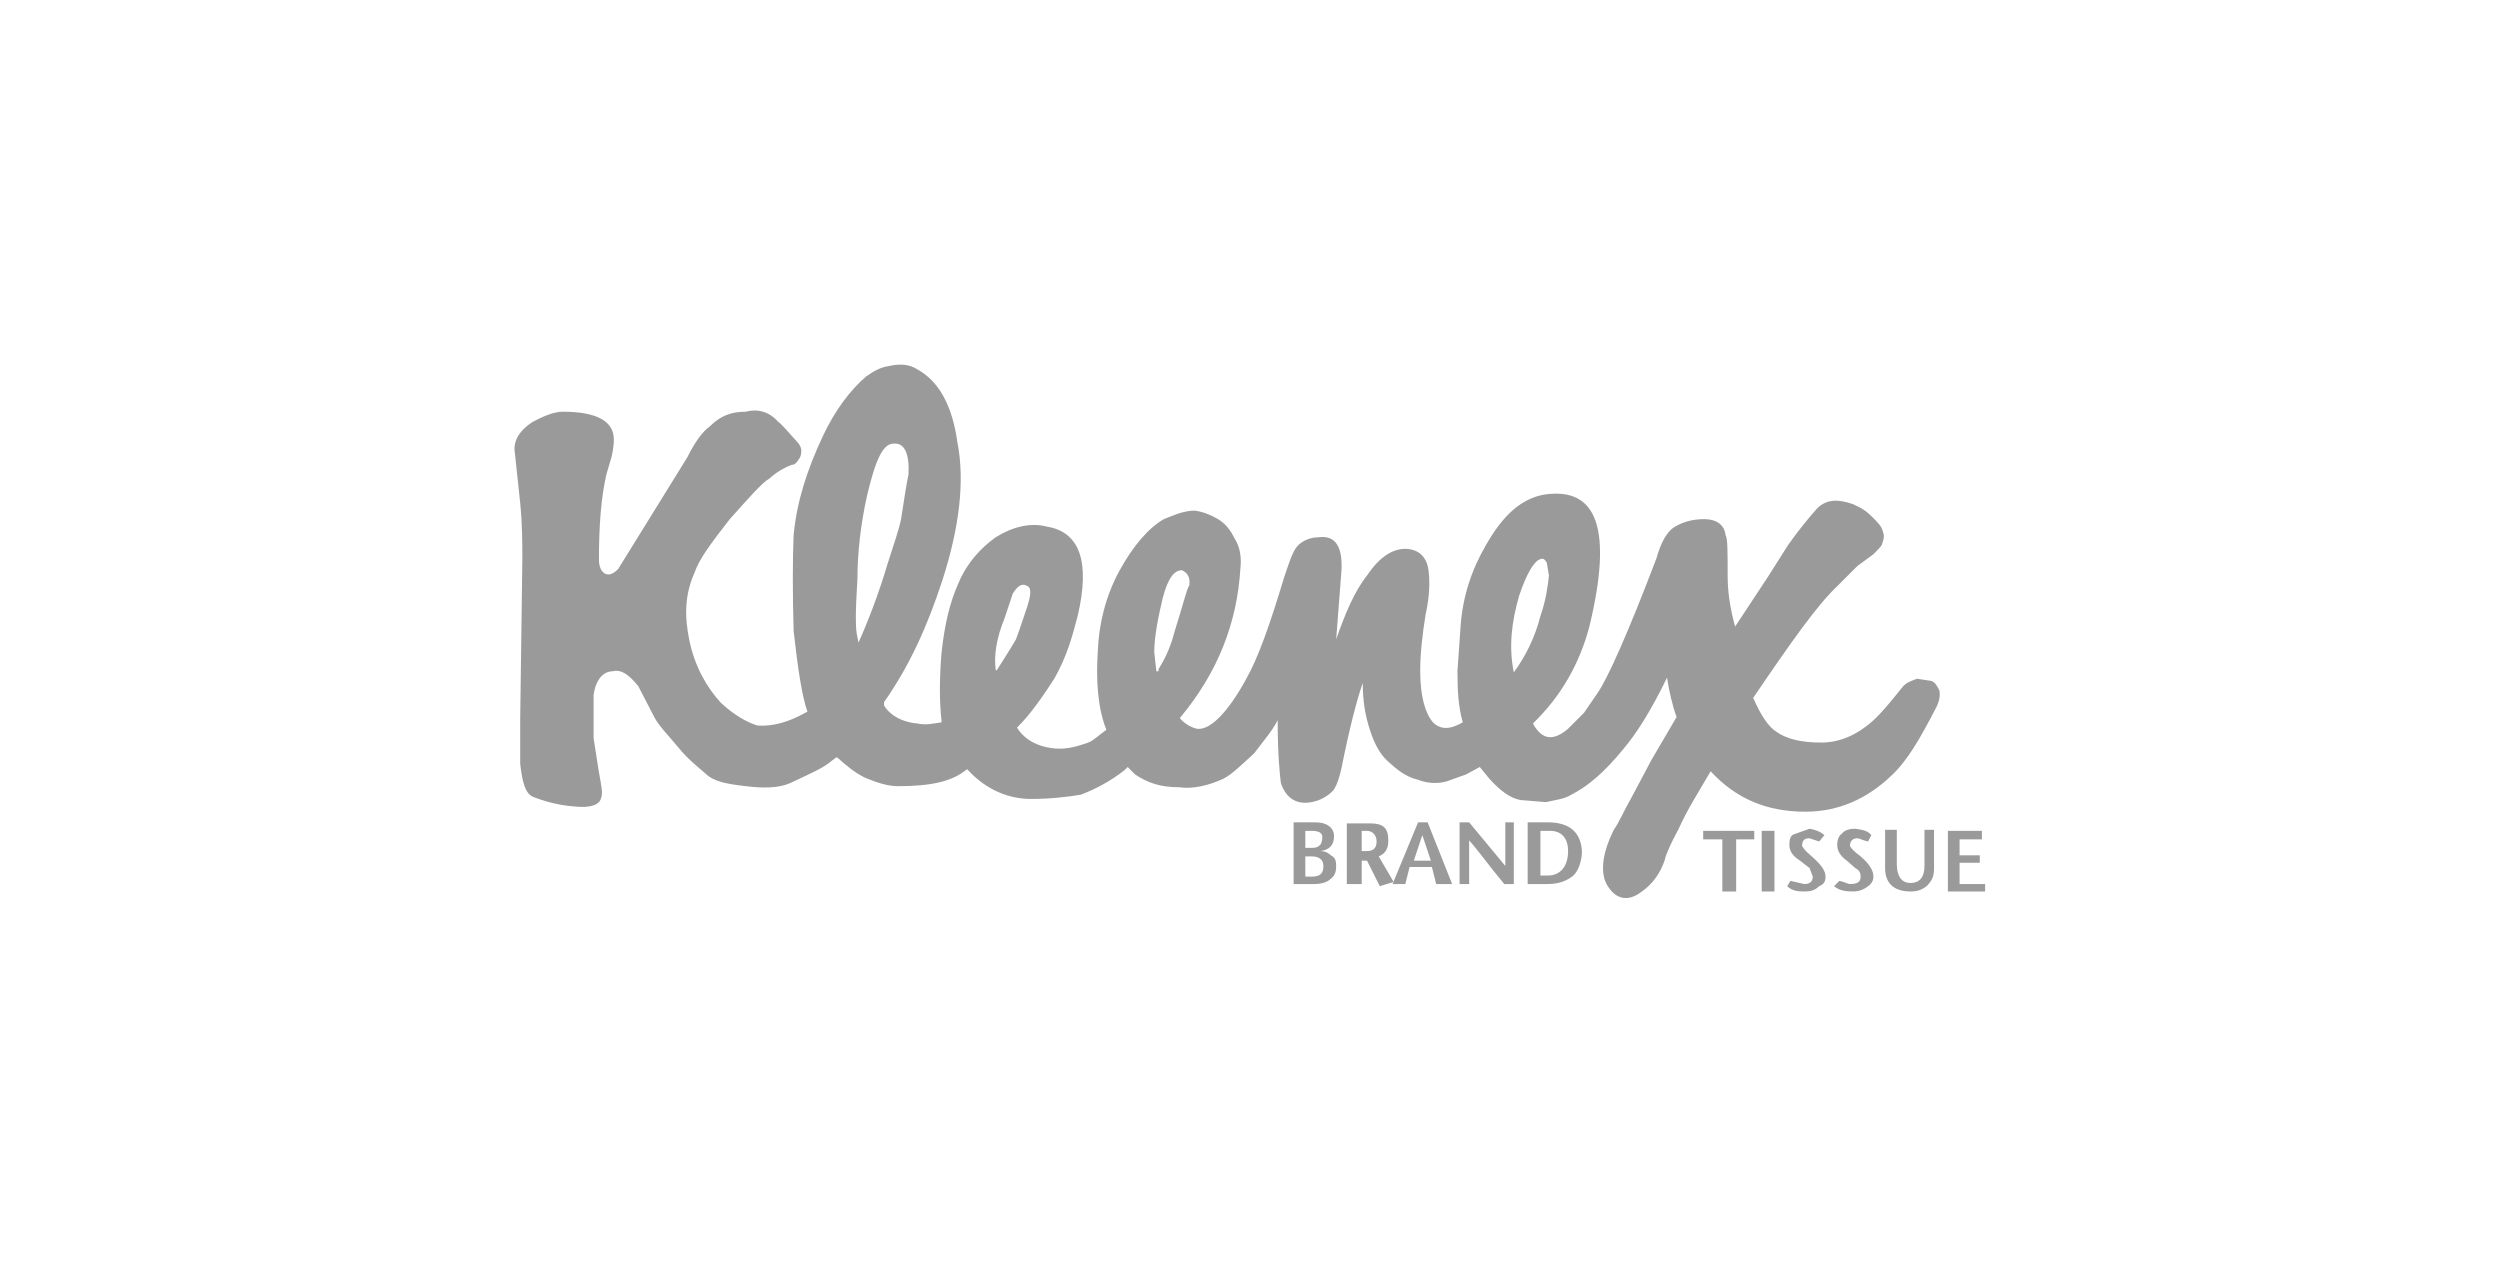
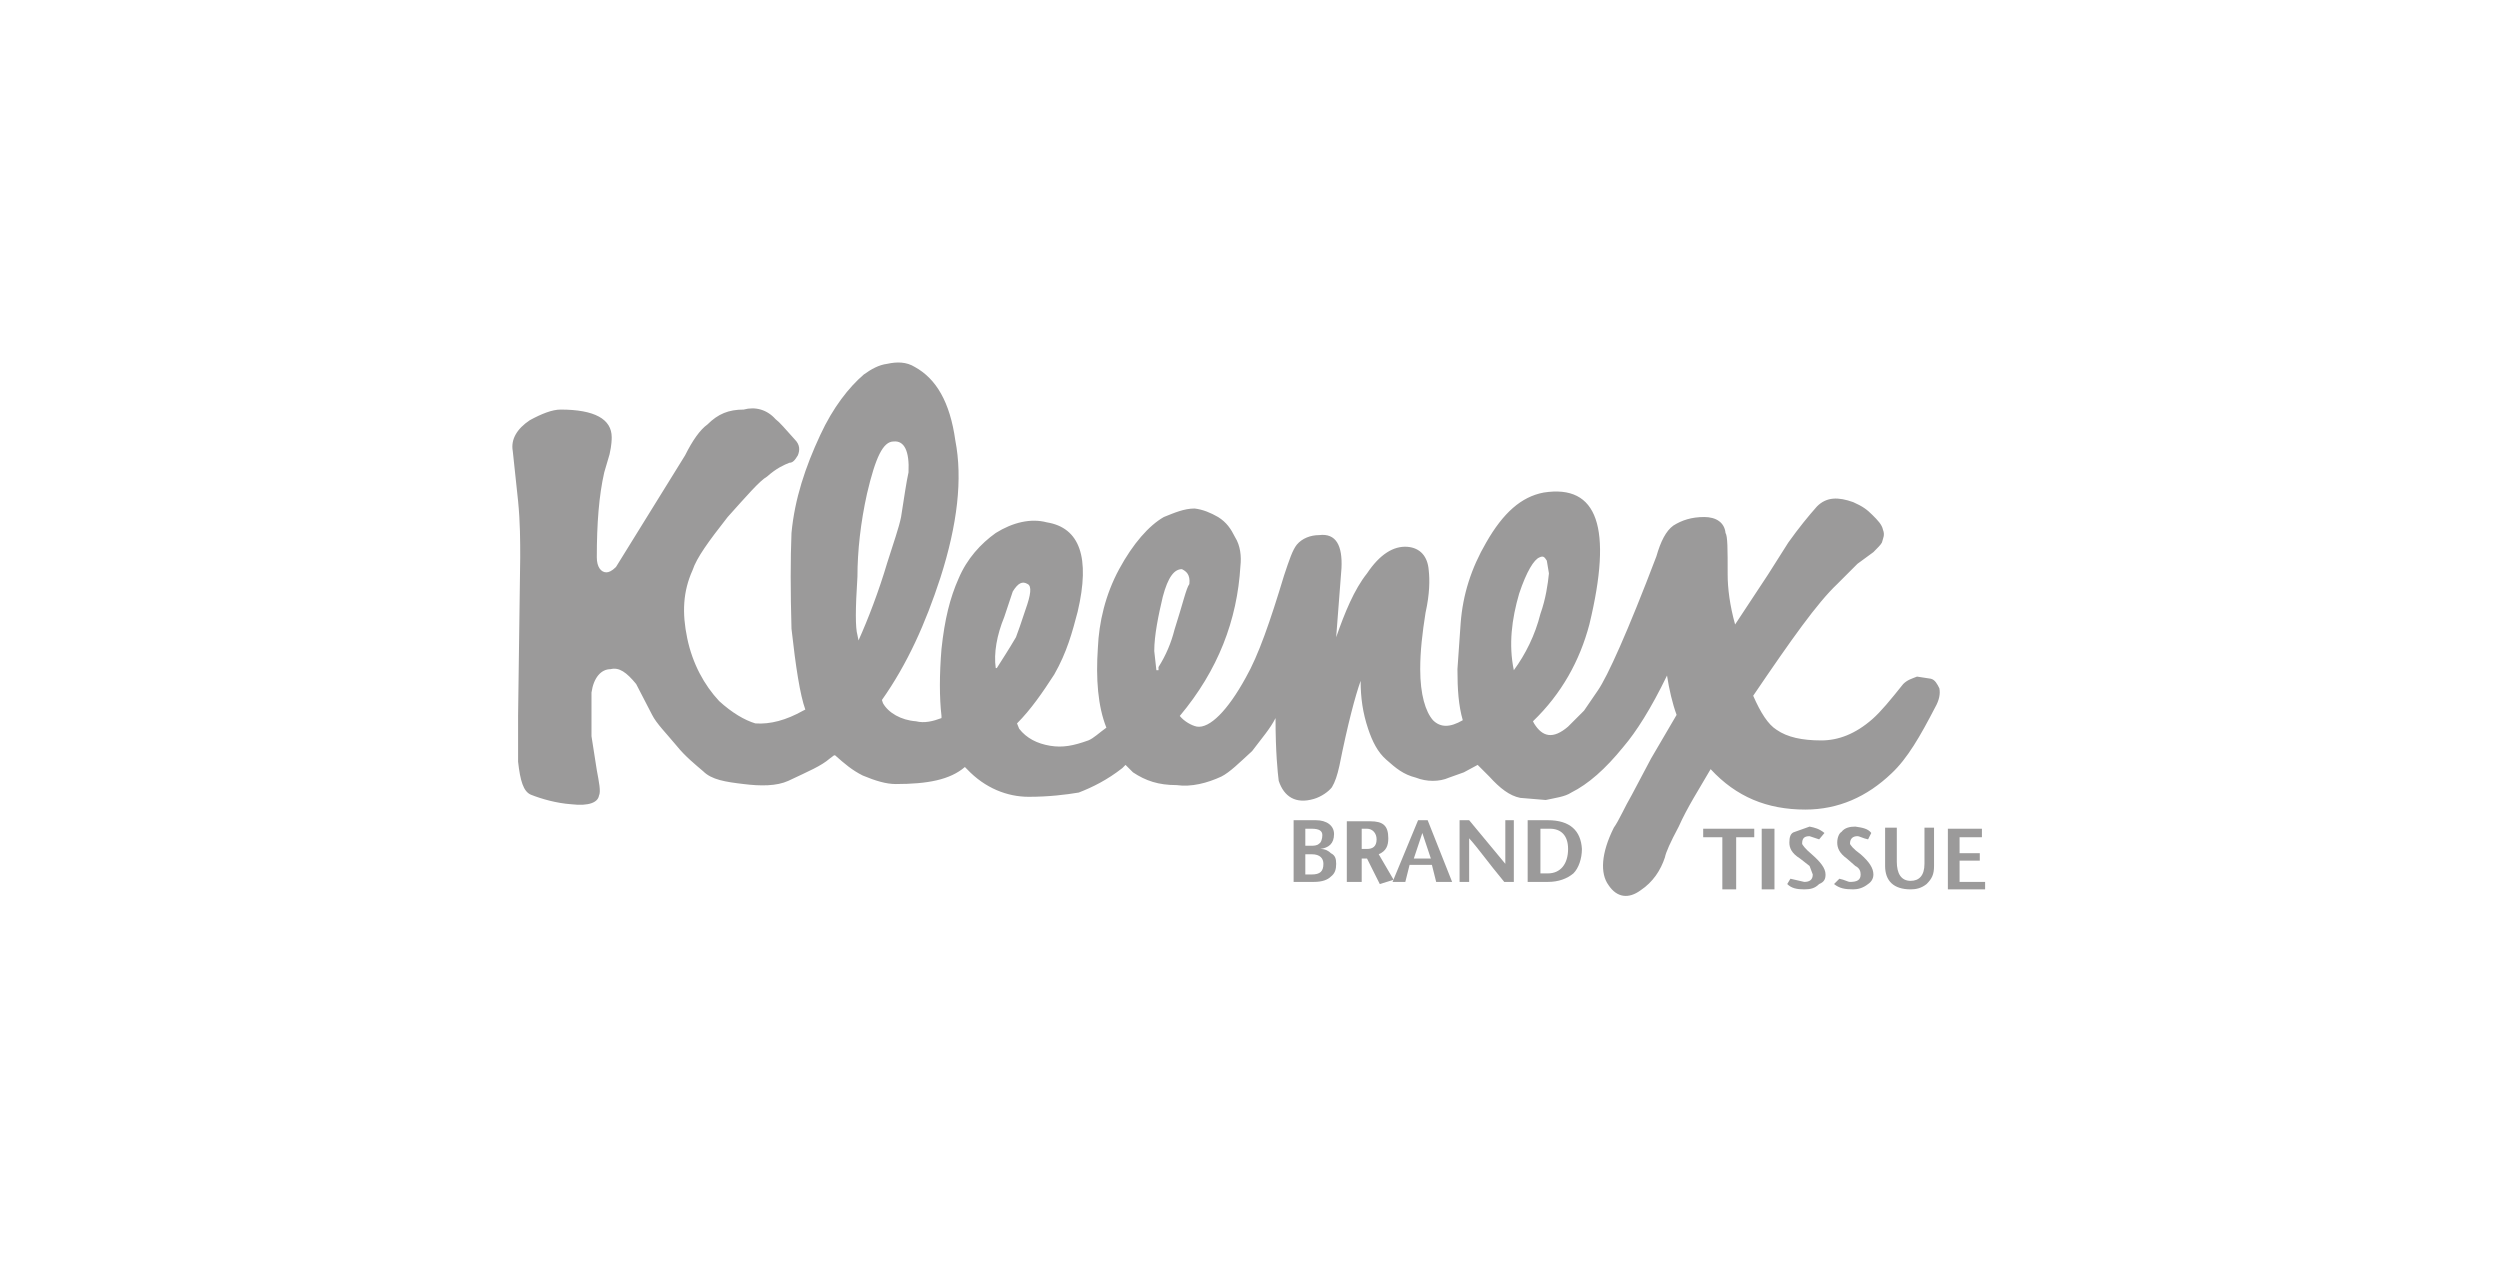
- <svg xmlns="http://www.w3.org/2000/svg" version="1.1" x="0px" y="0px" viewBox="0 0 235 119" style="enable-background:new 0 0 235 119;" xml:space="preserve">
+ <svg xmlns="http://www.w3.org/2000/svg" version="1.1" id="Layer_1" x="0px" y="0px" viewBox="0 0 235 119" style="enable-background:new 0 0 235 119;" xml:space="preserve">
  <style type="text/css">
	.st0{display:none;}
	.st1{display:inline;fill:#4B4A4B;}
	.st2{fill:#9B9A9A;}
- 	.st3{opacity:0.35;fill:#9B9A9A;}
- 	.st4{opacity:0.25;fill:#9B9A9A;}
- 	.st5{fill-rule:evenodd;clip-rule:evenodd;fill:#9B9A9A;}
- 	.st6{fill:none;stroke:#9B9A9A;stroke-width:0.431;stroke-miterlimit:10;}
- 	.st7{fill:none;}
- 	.st8{display:inline;fill:#9B9A9A;}
- 	.st9{display:inline;fill-rule:evenodd;clip-rule:evenodd;fill:#9B9A9A;}
- 	.st10{display:inline;}
+ 	.st3{display:inline;fill:#9B9A9A;}
</style>
  <g id="Background" class="st0">
    <rect class="st1" width="235" height="119" />
  </g>
  <g id="Logos">
    <g>
-       <path class="st5" d="M110.4,59.4c-0.3,1.2-0.8,2.4-1.5,3.5v0.2h-0.2l-0.2-1.8c0-1.5,0.4-3.4,0.8-5.1c0.5-1.9,1.1-2.6,1.8-2.6    c0.4,0.2,0.8,0.5,0.7,1.4C111.5,55.5,111.2,56.9,110.4,59.4L110.4,59.4z M96.4,57.5c-0.4,1.2-0.7,2.1-0.9,2.6    c-0.7,1.2-1.3,2.1-1.8,2.9h-0.1c-0.2-1.4,0.1-3.1,0.8-4.8l0.8-2.4c0.5-0.8,0.9-1,1.4-0.7C97,55.3,96.9,56.1,96.4,57.5L96.4,57.5z     M85.4,44.6c-0.2,0.9-0.4,2.3-0.7,4.2c-0.2,1-0.7,2.4-1.3,4.3c-0.8,2.7-1.8,5.3-2.7,7.3l0,0l-0.1-0.5c-0.2-0.7-0.2-2.4,0-5.5    c0-2.4,0.3-5.1,0.9-7.8c0.8-3.4,1.5-4.9,2.5-4.9C85,41.6,85.5,42.6,85.4,44.6L85.4,44.6z M144.8,57.9c-0.5,2-1.4,3.8-2.5,5.3l0,0    c-0.5-2.4-0.2-4.8,0.5-7.2c0.7-2.1,1.4-3.2,1.9-3.4c0.4-0.2,0.5,0,0.7,0.3l0.2,1.2C145.5,55.1,145.3,56.5,144.8,57.9L144.8,57.9z     M128.5,54.1c-1.2,1.5-2.1,3.7-2.9,6l0.5-6.5c0.1-2.1-0.5-3.3-2.1-3.1c-0.8,0-1.6,0.3-2.1,0.9c-0.4,0.5-0.7,1.4-1.2,2.9    c-1.3,4.3-2.4,7.5-3.6,9.6c-1.7,3.1-3.4,4.8-4.6,4.6c-0.5-0.1-1.2-0.5-1.6-1c3.6-4.3,5.4-9,5.7-14.1c0.1-0.9,0-1.9-0.5-2.7    c-0.4-0.8-0.8-1.4-1.6-1.9c-0.7-0.4-1.4-0.7-2.2-0.8c-1,0-1.9,0.4-2.9,0.8c-1.4,0.8-2.9,2.5-4.2,4.9c-1.3,2.4-1.9,5-2,7.4    c-0.2,2.9,0,5.5,0.8,7.5c-0.7,0.5-1.2,1-1.7,1.2c-1.4,0.5-2.4,0.7-3.6,0.5c-1.2-0.2-2.2-0.7-2.9-1.6l-0.2-0.3    c1.3-1.3,2.4-2.9,3.5-4.6c1.2-2.1,1.7-4,2.2-5.9c1.2-5.1,0.2-7.9-2.9-8.4c-1.5-0.4-3.2,0-4.8,1c-1.4,1-2.7,2.4-3.5,4.3    c-0.8,1.8-1.3,3.8-1.6,6.6c-0.2,2.4-0.2,4.6,0,6.3v0.2C87.8,68,87,68.2,86.2,68c-1.4-0.1-2.6-0.8-3.1-1.7L83.1,66    c2.4-3.4,4.1-7.2,5.5-11.5c1.6-5,2.1-9.3,1.4-12.9c-0.5-3.6-1.8-5.8-3.8-6.9c-0.8-0.5-1.7-0.5-2.6-0.3c-0.8,0.1-1.5,0.5-2.2,1    c-1.4,1.2-2.9,3.1-4.1,5.7c-1.4,3-2.4,6-2.7,9.2c-0.1,2.4-0.1,5.5,0,9c0.4,3.6,0.8,6.2,1.3,7.6l-0.2,0.1c-1.6,0.9-3.1,1.3-4.5,1.2    c-1-0.3-2.2-1-3.4-2.1c-1.4-1.5-2.5-3.5-3-5.9c-0.5-2.4-0.4-4.4,0.5-6.4c0.4-1.2,1.5-2.7,3.3-5c1.8-2,3-3.4,3.7-3.8    c0.9-0.8,1.6-1.1,2.1-1.3c0.3,0,0.5-0.2,0.8-0.7c0.2-0.5,0.2-1-0.3-1.5c-0.9-1-1.4-1.6-1.8-1.9c-0.8-0.9-1.9-1.2-3-0.9    c-1.4,0-2.4,0.4-3.4,1.4c-0.7,0.5-1.4,1.5-2.1,2.9l-6.5,10.5c-0.4,0.4-0.7,0.5-0.9,0.5c-0.5,0-0.9-0.5-0.9-1.4    c0-3.2,0.2-5.8,0.7-8l0.5-1.7c0.2-0.9,0.2-1.4,0.2-1.6c0-1.7-1.6-2.6-4.8-2.6c-0.8,0-1.8,0.4-2.9,1c-1.2,0.8-1.8,1.8-1.6,2.9    l0.5,4.7c0.2,2,0.2,3.8,0.2,5.3l-0.2,14.9v4.3c0.2,1.8,0.5,2.8,1.2,3.1c1,0.4,2.4,0.8,3.8,0.9c1.7,0.2,2.5-0.2,2.6-0.8    c0.2-0.4,0-1.3-0.2-2.4l-0.5-3.2c0-2.3,0-3.7,0-4.1c0.2-1.4,0.9-2.2,1.8-2.2c0.8-0.2,1.5,0.3,2.4,1.4l1.5,2.9    c0.4,0.8,1.3,1.7,2.3,2.9c0.8,1,1.8,1.8,2.5,2.4c0.8,0.8,2.1,1,3.8,1.2c1.6,0.2,3.1,0.2,4.2-0.3c1.9-0.9,3.1-1.4,3.9-2.1l0.4-0.3    h0.1c0.9,0.8,1.6,1.4,2.6,1.9c1.2,0.5,2.2,0.8,3.1,0.8c3,0,5.1-0.4,6.5-1.6l0,0l0.2,0.2c1.7,1.8,3.8,2.6,5.8,2.6    c1.9,0,3.5-0.2,4.7-0.4c1.3-0.5,2.7-1.2,4.1-2.3l0.3-0.3l0.7,0.7c1.2,0.8,2.4,1.2,4.1,1.2c1.4,0.2,2.9-0.2,4.2-0.8    c0.8-0.4,1.7-1.3,2.9-2.4c0.9-1.2,1.7-2.1,2.2-3.1c0,3.2,0.2,5.1,0.3,5.9c0.5,1.5,1.6,2.2,3.3,1.7c0.7-0.2,1.4-0.7,1.7-1.1    c0.3-0.5,0.5-1.1,0.7-2c0.8-4,1.5-6.6,2-8c0,1.6,0.2,3,0.7,4.5c0.4,1.2,0.9,2.2,1.7,2.9c0.9,0.8,1.6,1.4,2.8,1.7    c1,0.4,2.2,0.4,3.1,0l1.4-0.5l1.3-0.7l0.9,1.1c1,1.1,1.9,1.8,2.9,2l2.4,0.2c0.9-0.2,1.8-0.3,2.4-0.7c1.6-0.8,3.2-2.2,4.9-4.3    c1.2-1.4,2.6-3.6,4.1-6.7c0.2,1.3,0.5,2.6,0.9,3.7l-2.4,4.1l-1.8,3.4c-0.7,1.2-1.2,2.4-1.7,3.1c-1.2,2.4-1.3,4.3-0.5,5.4    c0.8,1.2,1.9,1.3,3,0.5c1.2-0.8,1.9-1.9,2.3-3.1c0.1-0.5,0.5-1.4,1.3-2.9c0.8-1.8,1.9-3.5,3-5.4c2.4,2.6,5.3,3.8,8.9,3.8    c3.1,0,5.8-1.2,8.1-3.4c1.5-1.4,2.7-3.5,4.1-6.2c0.4-0.7,0.5-1.3,0.4-1.8c-0.2-0.4-0.4-0.8-0.8-0.9l-1.3-0.2    c-0.5,0.2-0.9,0.3-1.3,0.7c-1.2,1.5-2.1,2.6-2.9,3.3c-1.6,1.4-3.2,2-4.8,2c-1.8,0-3.2-0.3-4.2-1c-0.8-0.5-1.5-1.6-2.2-3.2    c3.6-5.3,6-8.7,7.9-10.5l1.9-1.9l1.5-1.1c0.4-0.4,0.7-0.7,0.8-0.9c0.1-0.4,0.3-0.7,0.1-1.2c-0.1-0.5-0.5-0.9-1-1.4    c-0.5-0.5-0.9-0.8-1.8-1.2c-1.4-0.5-2.5-0.5-3.4,0.4c-0.8,0.9-1.7,2-2.7,3.4l-1.9,3l-3.1,4.7c-0.5-1.8-0.7-3.4-0.7-4.7    c0-2.4,0-3.6-0.2-3.9c-0.1-1-0.9-1.5-2-1.5c-1.2,0-2.1,0.3-2.9,0.8c-0.7,0.5-1.2,1.5-1.6,2.9c-2.7,7.1-4.6,11.3-5.5,12.6l-1.3,1.9    l-1.5,1.5c-1.4,1.2-2.4,1-3.2-0.3l-0.1-0.2c2.7-2.6,4.4-5.7,5.3-9.1c2.2-9.1,0.8-13.2-4.3-12.4c-2.1,0.4-3.8,1.9-5.4,4.7    c-1.4,2.4-2.2,4.9-2.4,7.6l-0.3,4.3c0,1.9,0.1,3.4,0.5,4.8c-1.2,0.7-2.1,0.7-2.8,0c-0.7-0.8-1.2-2.4-1.2-4.8    c0-1.7,0.2-3.4,0.5-5.3c0.4-1.8,0.4-3.1,0.3-4c-0.1-1.3-0.8-2.1-2-2.2C131,51.5,129.7,52.3,128.5,54.1L128.5,54.1z" />
-       <path class="st5" d="M124.3,78.7c0,0.3-0.1,0.7-0.3,0.8c-0.2,0.2-0.5,0.2-0.8,0.2h-0.5v-1.6h0.6C124,78.1,124.3,78.3,124.3,78.7    L124.3,78.7L124.3,78.7z M124.1,80c0.8-0.1,1.3-0.5,1.3-1.4c0-0.8-0.7-1.3-1.7-1.3h-2.1v5.8h1.9c0.8,0,1.3-0.2,1.6-0.5    c0.4-0.3,0.5-0.7,0.5-1.2c0-0.5-0.1-0.8-0.5-1C124.9,80.2,124.6,80,124.1,80L124.1,80L124.1,80z M124.4,81.4c0,0.7-0.3,1-1.1,1    h-0.6v-1.9h0.6C124.1,80.5,124.4,80.9,124.4,81.4L124.4,81.4z" />
-       <path class="st5" d="M128,78.1h0.5c0.5,0,0.9,0.4,0.9,1c0,0.7-0.4,0.9-0.9,0.9H128V78.1L128,78.1z M126.6,77.3v5.8h1.4v-2.2h0.5    l1.2,2.4l1.3-0.4l-1.4-2.4c0.7-0.3,0.9-0.8,0.9-1.5c0-1.2-0.5-1.6-1.7-1.6H126.6L126.6,77.3z" />
-       <path class="st5" d="M132.9,80.9l0.8-2.4l0.8,2.4H132.9L132.9,80.9z M133.3,77.3l-2.4,5.8h1.2l0.4-1.6h2.1l0.4,1.6h1.5l-2.3-5.8    H133.3L133.3,77.3z" />
-       <path class="st5" d="M142.3,77.3v5.8h-0.9c-1.5-1.8-2.4-3.1-3.3-4.1l0,0v4.1h-0.9v-5.8h0.9l3.4,4.1v-4.1H142.3L142.3,77.3z" />
-       <path class="st5" d="M147.4,80c0,1.4-0.7,2.3-1.9,2.3h-0.7v-4.2h0.9C146.7,78.1,147.4,78.7,147.4,80L147.4,80L147.4,80z     M145.5,77.3h-1.9v5.8h1.9c1,0,1.8-0.3,2.4-0.8c0.5-0.5,0.8-1.4,0.8-2.3C148.6,78.3,147.6,77.3,145.5,77.3L145.5,77.3z" />
-       <polygon class="st5" points="163.2,78.9 163.2,83.8 161.9,83.8 161.9,78.9 160.1,78.9 160.1,78.1 164.9,78.1 164.9,78.9     163.2,78.9   " />
-       <polygon class="st5" points="166.8,78.1 166.8,83.8 165.6,83.8 165.6,78.1 166.8,78.1   " />
-       <path class="st5" d="M171.5,78.5l-0.5,0.6l-0.9-0.3c-0.5,0-0.7,0.2-0.7,0.7c0,0.1,0.3,0.5,0.9,1c0.8,0.7,1.3,1.3,1.3,1.9    c0,0.4-0.1,0.7-0.6,0.9c-0.4,0.4-0.8,0.5-1.4,0.5c-0.7,0-1.2-0.1-1.6-0.5l0.3-0.5l1.3,0.3c0.5,0,0.8-0.2,0.8-0.7l-0.3-0.8    l-0.9-0.7c-0.8-0.5-1-1-1-1.5c0-0.5,0.1-0.9,0.5-1l1.4-0.5C170.6,78,171,78.1,171.5,78.5L171.5,78.5z" />
-       <path class="st5" d="M175.9,78.5l-0.3,0.6c-0.5-0.1-0.8-0.3-1-0.3c-0.4,0-0.7,0.2-0.7,0.7c0,0.1,0.3,0.5,1,1    c0.8,0.7,1.2,1.3,1.2,1.9c0,0.4-0.2,0.7-0.5,0.9c-0.5,0.4-1,0.5-1.4,0.5c-0.8,0-1.3-0.1-1.8-0.5l0.5-0.5c0.5,0.1,0.8,0.3,1,0.3    c0.7,0,1-0.2,1-0.7c0-0.3-0.1-0.6-0.5-0.8l-0.8-0.7c-0.7-0.5-0.9-1-0.9-1.5c0-0.5,0.2-0.9,0.4-1c0.3-0.4,0.8-0.5,1.3-0.5    C175.1,78,175.6,78.1,175.9,78.5L175.9,78.5z" />
-       <path class="st5" d="M181.8,81.6c0,0.8-0.2,1.2-0.7,1.7c-0.5,0.4-1,0.5-1.5,0.5c-1.6,0-2.4-0.8-2.4-2.2v-3.6h1.1v3.2    c0,1.1,0.4,1.8,1.3,1.8c0.8,0,1.3-0.5,1.3-1.6v-3.4h0.9V81.6L181.8,81.6z" />
-       <polygon class="st5" points="186.3,78.9 184.2,78.9 184.2,80.4 186.1,80.4 186.1,81.1 184.2,81.1 184.2,83.1 186.6,83.1     186.6,83.8 183.1,83.8 183.1,78.1 186.3,78.1 186.3,78.9   " />
+       <path class="st2" d="M110.4,59.2c-0.3,1.2-0.8,2.4-1.5,3.5V63h-0.2l-0.2-1.8c0-1.5,0.4-3.4,0.8-5.1c0.5-1.9,1.1-2.6,1.8-2.6    c0.4,0.2,0.8,0.5,0.7,1.4C111.5,55.3,111.2,56.7,110.4,59.2L110.4,59.2z M96.4,57.3c-0.4,1.2-0.7,2.1-0.9,2.6    c-0.7,1.2-1.3,2.1-1.8,2.9h-0.1c-0.2-1.4,0.1-3.1,0.8-4.8l0.8-2.4c0.5-0.8,0.9-1,1.4-0.7C97,55.1,96.9,55.9,96.4,57.3L96.4,57.3z     M85.4,44.4c-0.2,0.9-0.4,2.3-0.7,4.2c-0.2,1-0.7,2.4-1.3,4.3c-0.8,2.7-1.8,5.3-2.7,7.3l0,0l-0.1-0.5c-0.2-0.7-0.2-2.4,0-5.5    c0-2.4,0.3-5.1,0.9-7.8c0.8-3.4,1.5-4.9,2.5-4.9C85,41.4,85.5,42.4,85.4,44.4L85.4,44.4z M144.8,57.7c-0.5,2-1.4,3.8-2.5,5.3l0,0    c-0.5-2.4-0.2-4.8,0.5-7.2c0.7-2.1,1.4-3.2,1.9-3.4c0.4-0.2,0.5,0,0.7,0.3l0.2,1.2C145.5,54.9,145.3,56.3,144.8,57.7L144.8,57.7z     M128.5,53.9c-1.2,1.5-2.1,3.7-2.9,6l0.5-6.5c0.1-2.1-0.5-3.3-2.1-3.1c-0.8,0-1.6,0.3-2.1,0.9c-0.4,0.5-0.7,1.4-1.2,2.9    c-1.3,4.3-2.4,7.5-3.6,9.6c-1.7,3.1-3.4,4.8-4.6,4.6c-0.5-0.1-1.2-0.5-1.6-1c3.6-4.3,5.4-9,5.7-14.1c0.1-0.9,0-1.9-0.5-2.7    c-0.4-0.8-0.8-1.4-1.6-1.9c-0.7-0.4-1.4-0.7-2.2-0.8c-1,0-1.9,0.4-2.9,0.8c-1.4,0.8-2.9,2.5-4.2,4.9c-1.3,2.4-1.9,5-2,7.4    c-0.2,2.9,0,5.5,0.8,7.5c-0.7,0.5-1.2,1-1.7,1.2c-1.4,0.5-2.4,0.7-3.6,0.5s-2.2-0.7-2.9-1.6L95.6,68c1.3-1.3,2.4-2.9,3.5-4.6    c1.2-2.1,1.7-4,2.2-5.9c1.2-5.1,0.2-7.9-2.9-8.4c-1.5-0.4-3.2,0-4.8,1c-1.4,1-2.7,2.4-3.5,4.3c-0.8,1.8-1.3,3.8-1.6,6.6    c-0.2,2.4-0.2,4.6,0,6.3v0.2c-0.8,0.3-1.6,0.5-2.4,0.3c-1.4-0.1-2.6-0.8-3.1-1.7l-0.1-0.3c2.4-3.4,4.1-7.2,5.5-11.5    c1.6-5,2.1-9.3,1.4-12.9c-0.5-3.6-1.8-5.8-3.8-6.9c-0.8-0.5-1.7-0.5-2.6-0.3c-0.8,0.1-1.5,0.5-2.2,1c-1.4,1.2-2.9,3.1-4.1,5.7    c-1.4,3-2.4,6-2.7,9.2c-0.1,2.4-0.1,5.5,0,9c0.4,3.6,0.8,6.2,1.3,7.6l-0.2,0.1c-1.6,0.9-3.1,1.3-4.5,1.2c-1-0.3-2.2-1-3.4-2.1    c-1.4-1.5-2.5-3.5-3-5.9s-0.4-4.4,0.5-6.4c0.4-1.2,1.5-2.7,3.3-5c1.8-2,3-3.4,3.7-3.8c0.9-0.8,1.6-1.1,2.1-1.3    c0.3,0,0.5-0.2,0.8-0.7c0.2-0.5,0.2-1-0.3-1.5c-0.9-1-1.4-1.6-1.8-1.9c-0.8-0.9-1.9-1.2-3-0.9c-1.4,0-2.4,0.4-3.4,1.4    c-0.7,0.5-1.4,1.5-2.1,2.9l-6.5,10.5c-0.4,0.4-0.7,0.5-0.9,0.5c-0.5,0-0.9-0.5-0.9-1.4c0-3.2,0.2-5.8,0.7-8l0.5-1.7    c0.2-0.9,0.2-1.4,0.2-1.6c0-1.7-1.6-2.6-4.8-2.6c-0.8,0-1.8,0.4-2.9,1c-1.2,0.8-1.8,1.8-1.6,2.9l0.5,4.7c0.2,2,0.2,3.8,0.2,5.3    l-0.2,14.9v4.3c0.2,1.8,0.5,2.8,1.2,3.1c1,0.4,2.4,0.8,3.8,0.9c1.7,0.2,2.5-0.2,2.6-0.8c0.2-0.4,0-1.3-0.2-2.4l-0.5-3.2    c0-2.3,0-3.7,0-4.1c0.2-1.4,0.9-2.2,1.8-2.2c0.8-0.2,1.5,0.3,2.4,1.4l1.5,2.9c0.4,0.8,1.3,1.7,2.3,2.9c0.8,1,1.8,1.8,2.5,2.4    c0.8,0.8,2.1,1,3.8,1.2c1.6,0.2,3.1,0.2,4.2-0.3c1.9-0.9,3.1-1.4,3.9-2.1l0.4-0.3h0.1c0.9,0.8,1.6,1.4,2.6,1.9    c1.2,0.5,2.2,0.8,3.1,0.8c3,0,5.1-0.4,6.5-1.6l0,0l0.2,0.2c1.7,1.8,3.8,2.6,5.8,2.6c1.9,0,3.5-0.2,4.7-0.4    c1.3-0.5,2.7-1.2,4.1-2.3l0.3-0.3l0.7,0.7c1.2,0.8,2.4,1.2,4.1,1.2c1.4,0.2,2.9-0.2,4.2-0.8c0.8-0.4,1.7-1.3,2.9-2.4    c0.9-1.2,1.7-2.1,2.2-3.1c0,3.2,0.2,5.1,0.3,5.9c0.5,1.5,1.6,2.2,3.3,1.7c0.7-0.2,1.4-0.7,1.7-1.1c0.3-0.5,0.5-1.1,0.7-2    c0.8-4,1.5-6.6,2-8c0,1.6,0.2,3,0.7,4.5c0.4,1.2,0.9,2.2,1.7,2.9c0.9,0.8,1.6,1.4,2.8,1.7c1,0.4,2.2,0.4,3.1,0l1.4-0.5l1.3-0.7    L140,73c1,1.1,1.9,1.8,2.9,2l2.4,0.2c0.9-0.2,1.8-0.3,2.4-0.7c1.6-0.8,3.2-2.2,4.9-4.3c1.2-1.4,2.6-3.6,4.1-6.7    c0.2,1.3,0.5,2.6,0.9,3.7l-2.4,4.1l-1.8,3.4c-0.7,1.2-1.2,2.4-1.7,3.1c-1.2,2.4-1.3,4.3-0.5,5.4c0.8,1.2,1.9,1.3,3,0.5    c1.2-0.8,1.9-1.9,2.3-3.1c0.1-0.5,0.5-1.4,1.3-2.9c0.8-1.8,1.9-3.5,3-5.4c2.4,2.6,5.3,3.8,8.9,3.8c3.1,0,5.8-1.2,8.1-3.4    c1.5-1.4,2.7-3.5,4.1-6.2c0.4-0.7,0.5-1.3,0.4-1.8c-0.2-0.4-0.4-0.8-0.8-0.9l-1.3-0.2c-0.5,0.2-0.9,0.3-1.3,0.7    c-1.2,1.5-2.1,2.6-2.9,3.3c-1.6,1.4-3.2,2-4.8,2c-1.8,0-3.2-0.3-4.2-1c-0.8-0.5-1.5-1.6-2.2-3.2c3.6-5.3,6-8.7,7.9-10.5l1.9-1.9    l1.5-1.1c0.4-0.4,0.7-0.7,0.8-0.9c0.1-0.4,0.3-0.7,0.1-1.2c-0.1-0.5-0.5-0.9-1-1.4s-0.9-0.8-1.8-1.2c-1.4-0.5-2.5-0.5-3.4,0.4    c-0.8,0.9-1.7,2-2.7,3.4l-1.9,3l-3.1,4.7c-0.5-1.8-0.7-3.4-0.7-4.7c0-2.4,0-3.6-0.2-3.9c-0.1-1-0.9-1.5-2-1.5    c-1.2,0-2.1,0.3-2.9,0.8c-0.7,0.5-1.2,1.5-1.6,2.9c-2.7,7.1-4.6,11.3-5.5,12.6l-1.3,1.9l-1.5,1.5c-1.4,1.2-2.4,1-3.2-0.3l-0.1-0.2    c2.7-2.6,4.4-5.7,5.3-9.1c2.2-9.1,0.8-13.2-4.3-12.4c-2.1,0.4-3.8,1.9-5.4,4.7c-1.4,2.4-2.2,4.9-2.4,7.6l-0.3,4.3    c0,1.9,0.1,3.4,0.5,4.8c-1.2,0.7-2.1,0.7-2.8,0c-0.7-0.8-1.2-2.4-1.2-4.8c0-1.7,0.2-3.4,0.5-5.3c0.4-1.8,0.4-3.1,0.3-4    c-0.1-1.3-0.8-2.1-2-2.2C131,51.3,129.7,52.1,128.5,53.9L128.5,53.9z" />
+       <path class="st2" d="M124.3,78.5c0,0.3-0.1,0.7-0.3,0.8c-0.2,0.2-0.5,0.2-0.8,0.2h-0.5v-1.6h0.6C124,77.9,124.3,78.1,124.3,78.5    L124.3,78.5L124.3,78.5z M124.1,79.8c0.8-0.1,1.3-0.5,1.3-1.4c0-0.8-0.7-1.3-1.7-1.3h-2.1v5.8h1.9c0.8,0,1.3-0.2,1.6-0.5    c0.4-0.3,0.5-0.7,0.5-1.2s-0.1-0.8-0.5-1C124.9,80,124.6,79.8,124.1,79.8L124.1,79.8L124.1,79.8z M124.4,81.2c0,0.7-0.3,1-1.1,1    h-0.6v-1.9h0.6C124.1,80.3,124.4,80.7,124.4,81.2L124.4,81.2z" />
+       <path class="st2" d="M128,77.9h0.5c0.5,0,0.9,0.4,0.9,1c0,0.7-0.4,0.9-0.9,0.9H128V77.9L128,77.9z M126.6,77.1v5.8h1.4v-2.2h0.5    l1.2,2.4l1.3-0.4l-1.4-2.4c0.7-0.3,0.9-0.8,0.9-1.5c0-1.2-0.5-1.6-1.7-1.6h-2.2V77.1z" />
+       <path class="st2" d="M132.9,80.7l0.8-2.4l0.8,2.4H132.9L132.9,80.7z M133.3,77.1l-2.4,5.8h1.2l0.4-1.6h2.1l0.4,1.6h1.5l-2.3-5.8    H133.3L133.3,77.1z" />
+       <path class="st2" d="M142.3,77.1v5.8h-0.9c-1.5-1.8-2.4-3.1-3.3-4.1l0,0v4.1h-0.9v-5.8h0.9l3.4,4.1v-4.1H142.3L142.3,77.1z" />
+       <path class="st2" d="M147.4,79.8c0,1.4-0.7,2.3-1.9,2.3h-0.7v-4.2h0.9C146.7,77.9,147.4,78.5,147.4,79.8L147.4,79.8L147.4,79.8z     M145.5,77.1h-1.9v5.8h1.9c1,0,1.8-0.3,2.4-0.8c0.5-0.5,0.8-1.4,0.8-2.3C148.6,78.1,147.6,77.1,145.5,77.1L145.5,77.1z" />
+       <polygon class="st2" points="163.2,78.7 163.2,83.6 161.9,83.6 161.9,78.7 160.1,78.7 160.1,77.9 164.9,77.9 164.9,78.7   " />
+       <polygon class="st2" points="166.8,77.9 166.8,83.6 165.6,83.6 165.6,77.9   " />
+       <path class="st2" d="M171.5,78.3l-0.5,0.6l-0.9-0.3c-0.5,0-0.7,0.2-0.7,0.7c0,0.1,0.3,0.5,0.9,1c0.8,0.7,1.3,1.3,1.3,1.9    c0,0.4-0.1,0.7-0.6,0.9c-0.4,0.4-0.8,0.5-1.4,0.5c-0.7,0-1.2-0.1-1.6-0.5l0.3-0.5l1.3,0.3c0.5,0,0.8-0.2,0.8-0.7l-0.3-0.8    l-0.9-0.7c-0.8-0.5-1-1-1-1.5s0.1-0.9,0.5-1l1.4-0.5C170.6,77.8,171,77.9,171.5,78.3L171.5,78.3z" />
+       <path class="st2" d="M175.9,78.3l-0.3,0.6c-0.5-0.1-0.8-0.3-1-0.3c-0.4,0-0.7,0.2-0.7,0.7c0,0.1,0.3,0.5,1,1    c0.8,0.7,1.2,1.3,1.2,1.9c0,0.4-0.2,0.7-0.5,0.9c-0.5,0.4-1,0.5-1.4,0.5c-0.8,0-1.3-0.1-1.8-0.5l0.5-0.5c0.5,0.1,0.8,0.3,1,0.3    c0.7,0,1-0.2,1-0.7c0-0.3-0.1-0.6-0.5-0.8l-0.8-0.7c-0.7-0.5-0.9-1-0.9-1.5s0.2-0.9,0.4-1c0.3-0.4,0.8-0.5,1.3-0.5    C175.1,77.8,175.6,77.9,175.9,78.3L175.9,78.3z" />
+       <path class="st2" d="M181.8,81.4c0,0.8-0.2,1.2-0.7,1.7c-0.5,0.4-1,0.5-1.5,0.5c-1.6,0-2.4-0.8-2.4-2.2v-3.6h1.1V81    c0,1.1,0.4,1.8,1.3,1.8c0.8,0,1.3-0.5,1.3-1.6v-3.4h0.9L181.8,81.4L181.8,81.4z" />
+       <polygon class="st2" points="186.3,78.7 184.2,78.7 184.2,80.2 186.1,80.2 186.1,80.9 184.2,80.9 184.2,82.9 186.6,82.9     186.6,83.6 183.1,83.6 183.1,77.9 186.3,77.9   " />
    </g>
-     <rect x="0" y="-0.1" class="st7" width="235" height="119" />
  </g>
  <g id="legal" class="st0">
-     <path class="st9" d="M181.1,57c0.8,0,1.4,0.4,1.9,0.9c0.5,0.5,0.5,0.9,0.5,1.7s-0.1,1.3-0.5,1.8c-0.5,0.4-1.2,0.8-1.9,0.8   c-0.7,0-1.3-0.4-1.8-0.8c-0.5-0.5-0.8-1-0.8-1.8s0.3-1.2,0.8-1.7C179.7,57.4,180.4,57,181.1,57L181.1,57L181.1,57z M179.6,58   c-0.5,0.4-0.7,0.9-0.7,1.6c0,0.7,0.2,1.2,0.7,1.6c0.5,0.4,0.9,0.5,1.4,0.5c0.6,0,1-0.1,1.5-0.5c0.5-0.5,0.7-1,0.7-1.6   c0-0.7-0.2-1.2-0.7-1.6c-0.5-0.5-0.9-0.6-1.5-0.6C180.6,57.4,180.1,57.5,179.6,58L179.6,58L179.6,58z M181.1,59.4h0.6   c0.2-0.1,0.4-0.3,0.4-0.5c0-0.3-0.2-0.5-0.7-0.5h-0.8v1H181.1L181.1,59.4z M182.5,59c0,0.5-0.4,0.7-0.9,0.9l0.8,1.2H182l-0.9-1.2   h-0.6V61h-0.4v-2.9h1.2C182.1,58.2,182.5,58.5,182.5,59L182.5,59z" />
+     <path class="st3" d="M181.1,57c0.8,0,1.4,0.4,1.9,0.9s0.5,0.9,0.5,1.7s-0.1,1.3-0.5,1.8c-0.5,0.4-1.2,0.8-1.9,0.8s-1.3-0.4-1.8-0.8   c-0.5-0.5-0.8-1-0.8-1.8s0.3-1.2,0.8-1.7C179.7,57.4,180.4,57,181.1,57L181.1,57L181.1,57z M179.6,58c-0.5,0.4-0.7,0.9-0.7,1.6   c0,0.7,0.2,1.2,0.7,1.6c0.5,0.4,0.9,0.5,1.4,0.5c0.6,0,1-0.1,1.5-0.5c0.5-0.5,0.7-1,0.7-1.6c0-0.7-0.2-1.2-0.7-1.6   c-0.5-0.5-0.9-0.6-1.5-0.6C180.6,57.4,180.1,57.5,179.6,58L179.6,58L179.6,58z M181.1,59.4h0.6c0.2-0.1,0.4-0.3,0.4-0.5   c0-0.3-0.2-0.5-0.7-0.5h-0.8v1H181.1L181.1,59.4z M182.5,59c0,0.5-0.4,0.7-0.9,0.9l0.8,1.2H182l-0.9-1.2h-0.6V61h-0.4v-2.9h1.2   C182.1,58.2,182.5,58.5,182.5,59L182.5,59z" />
  </g>
</svg>
